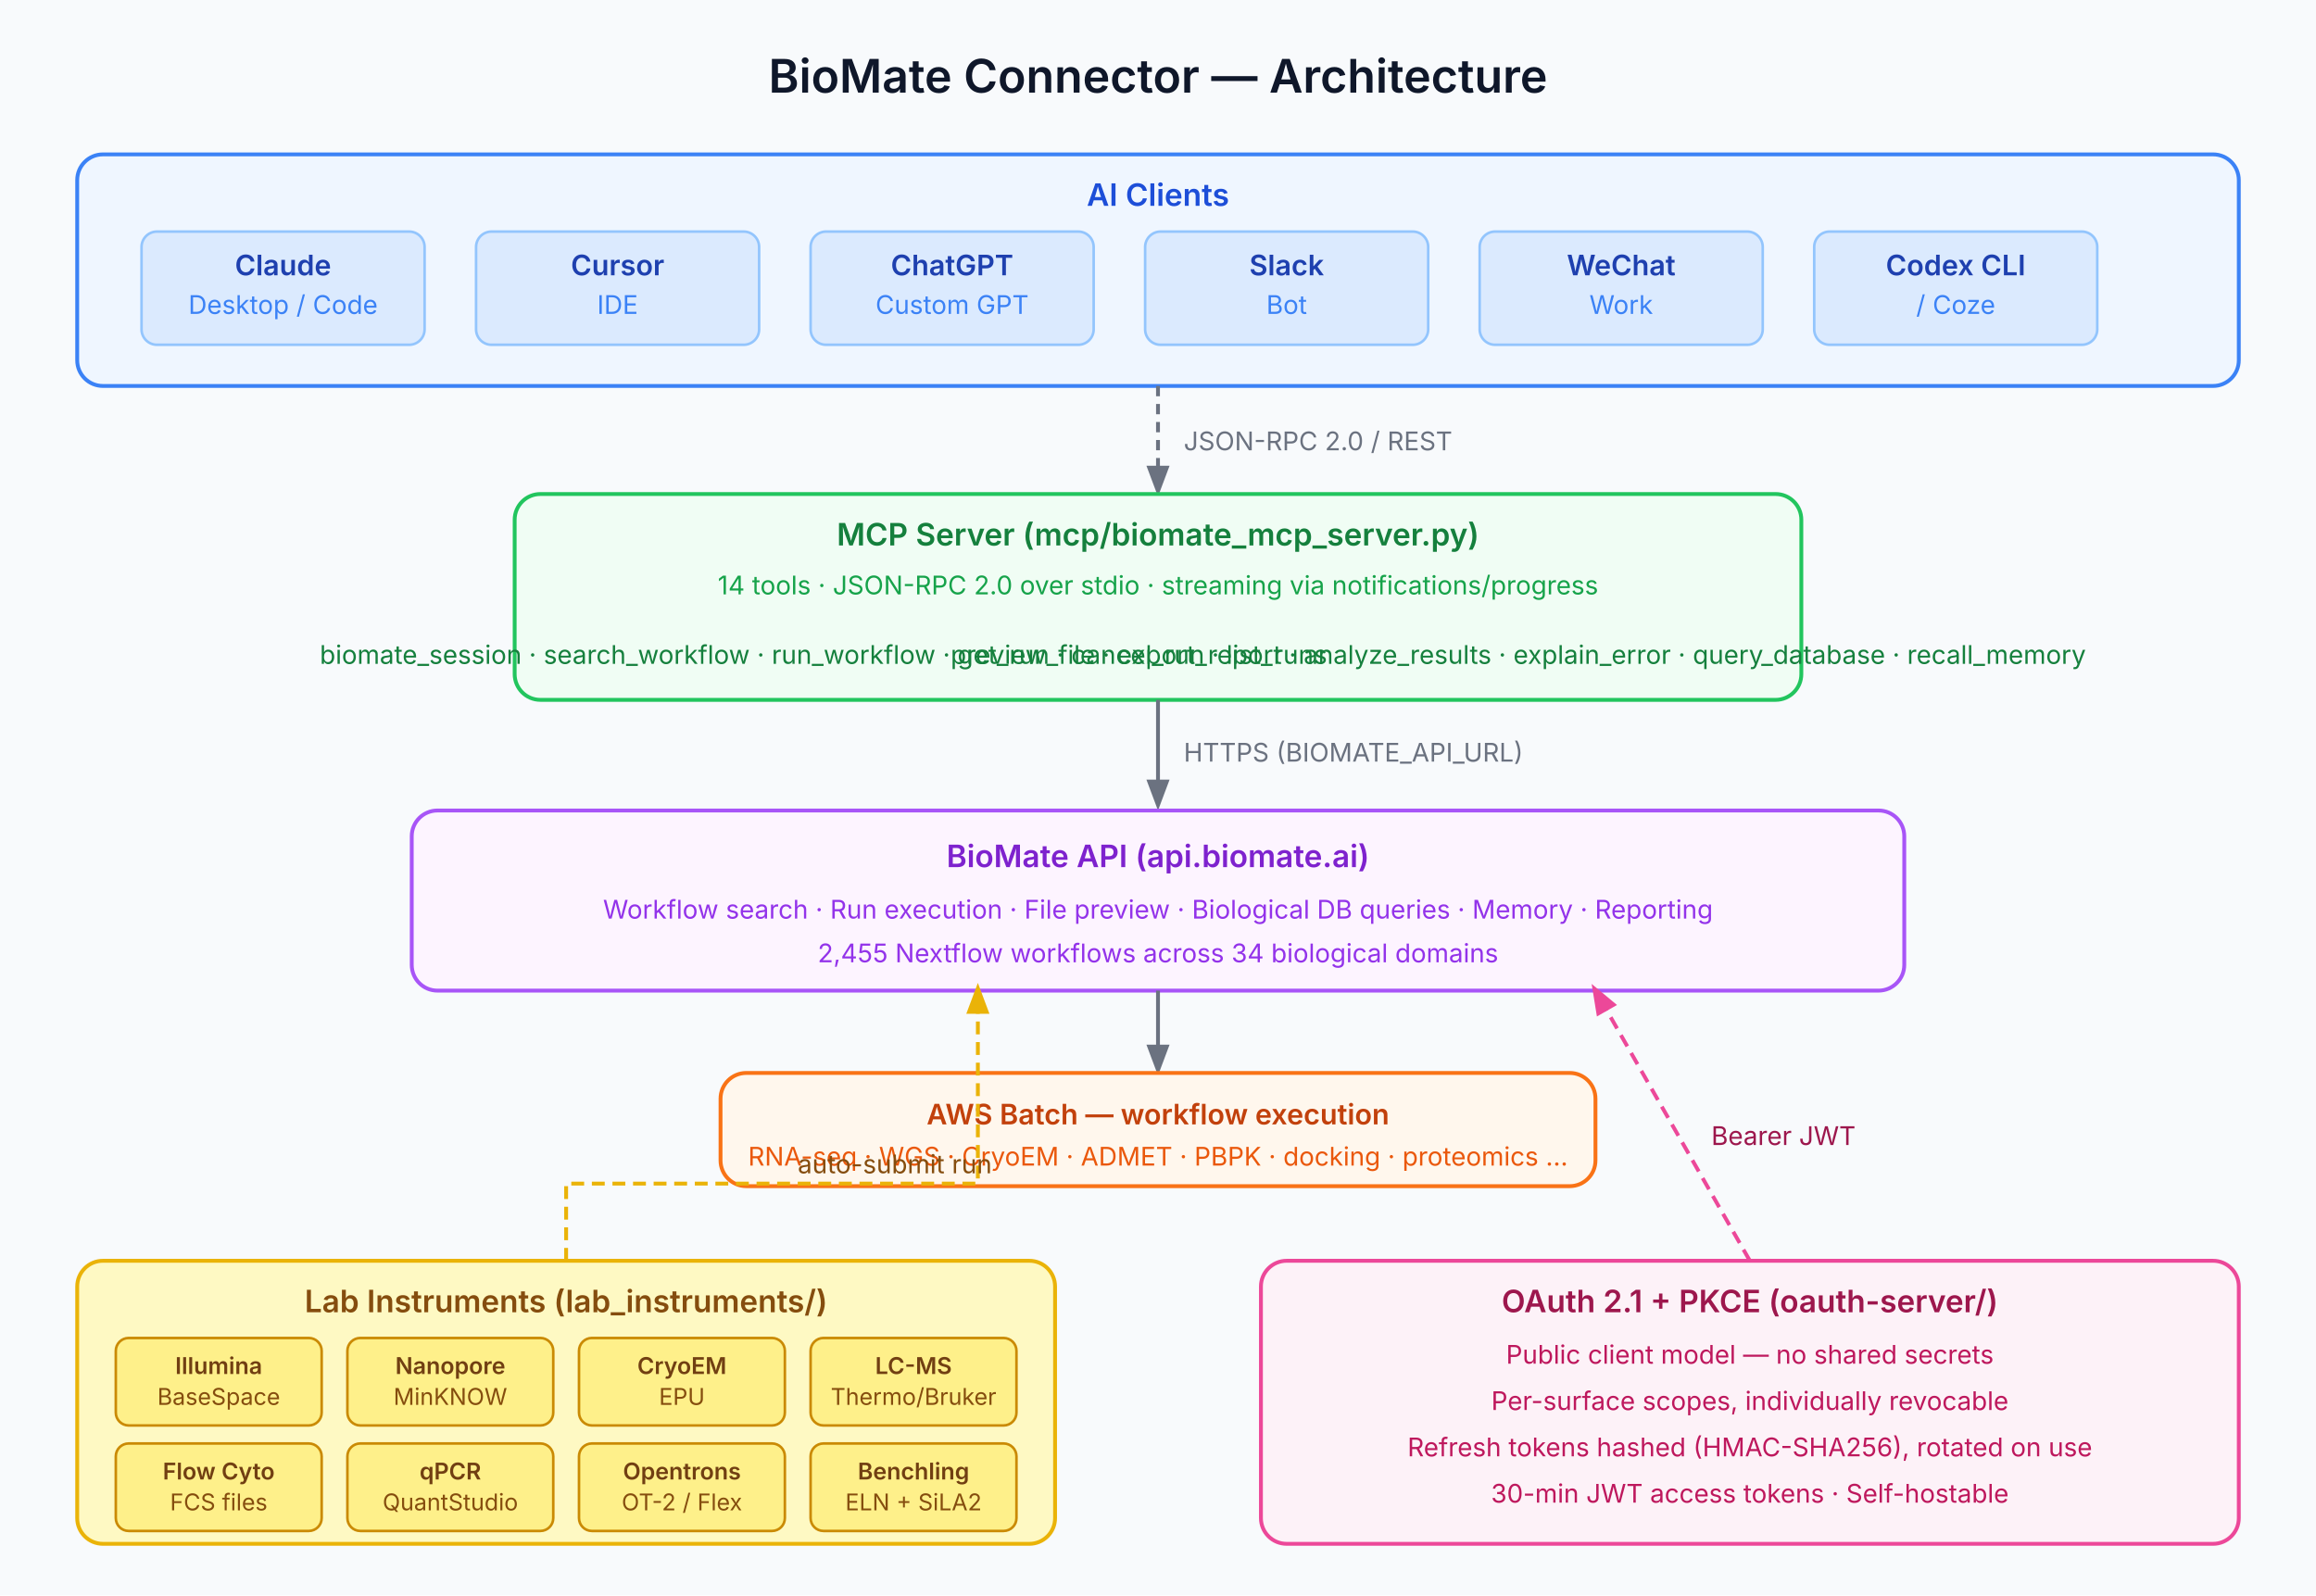
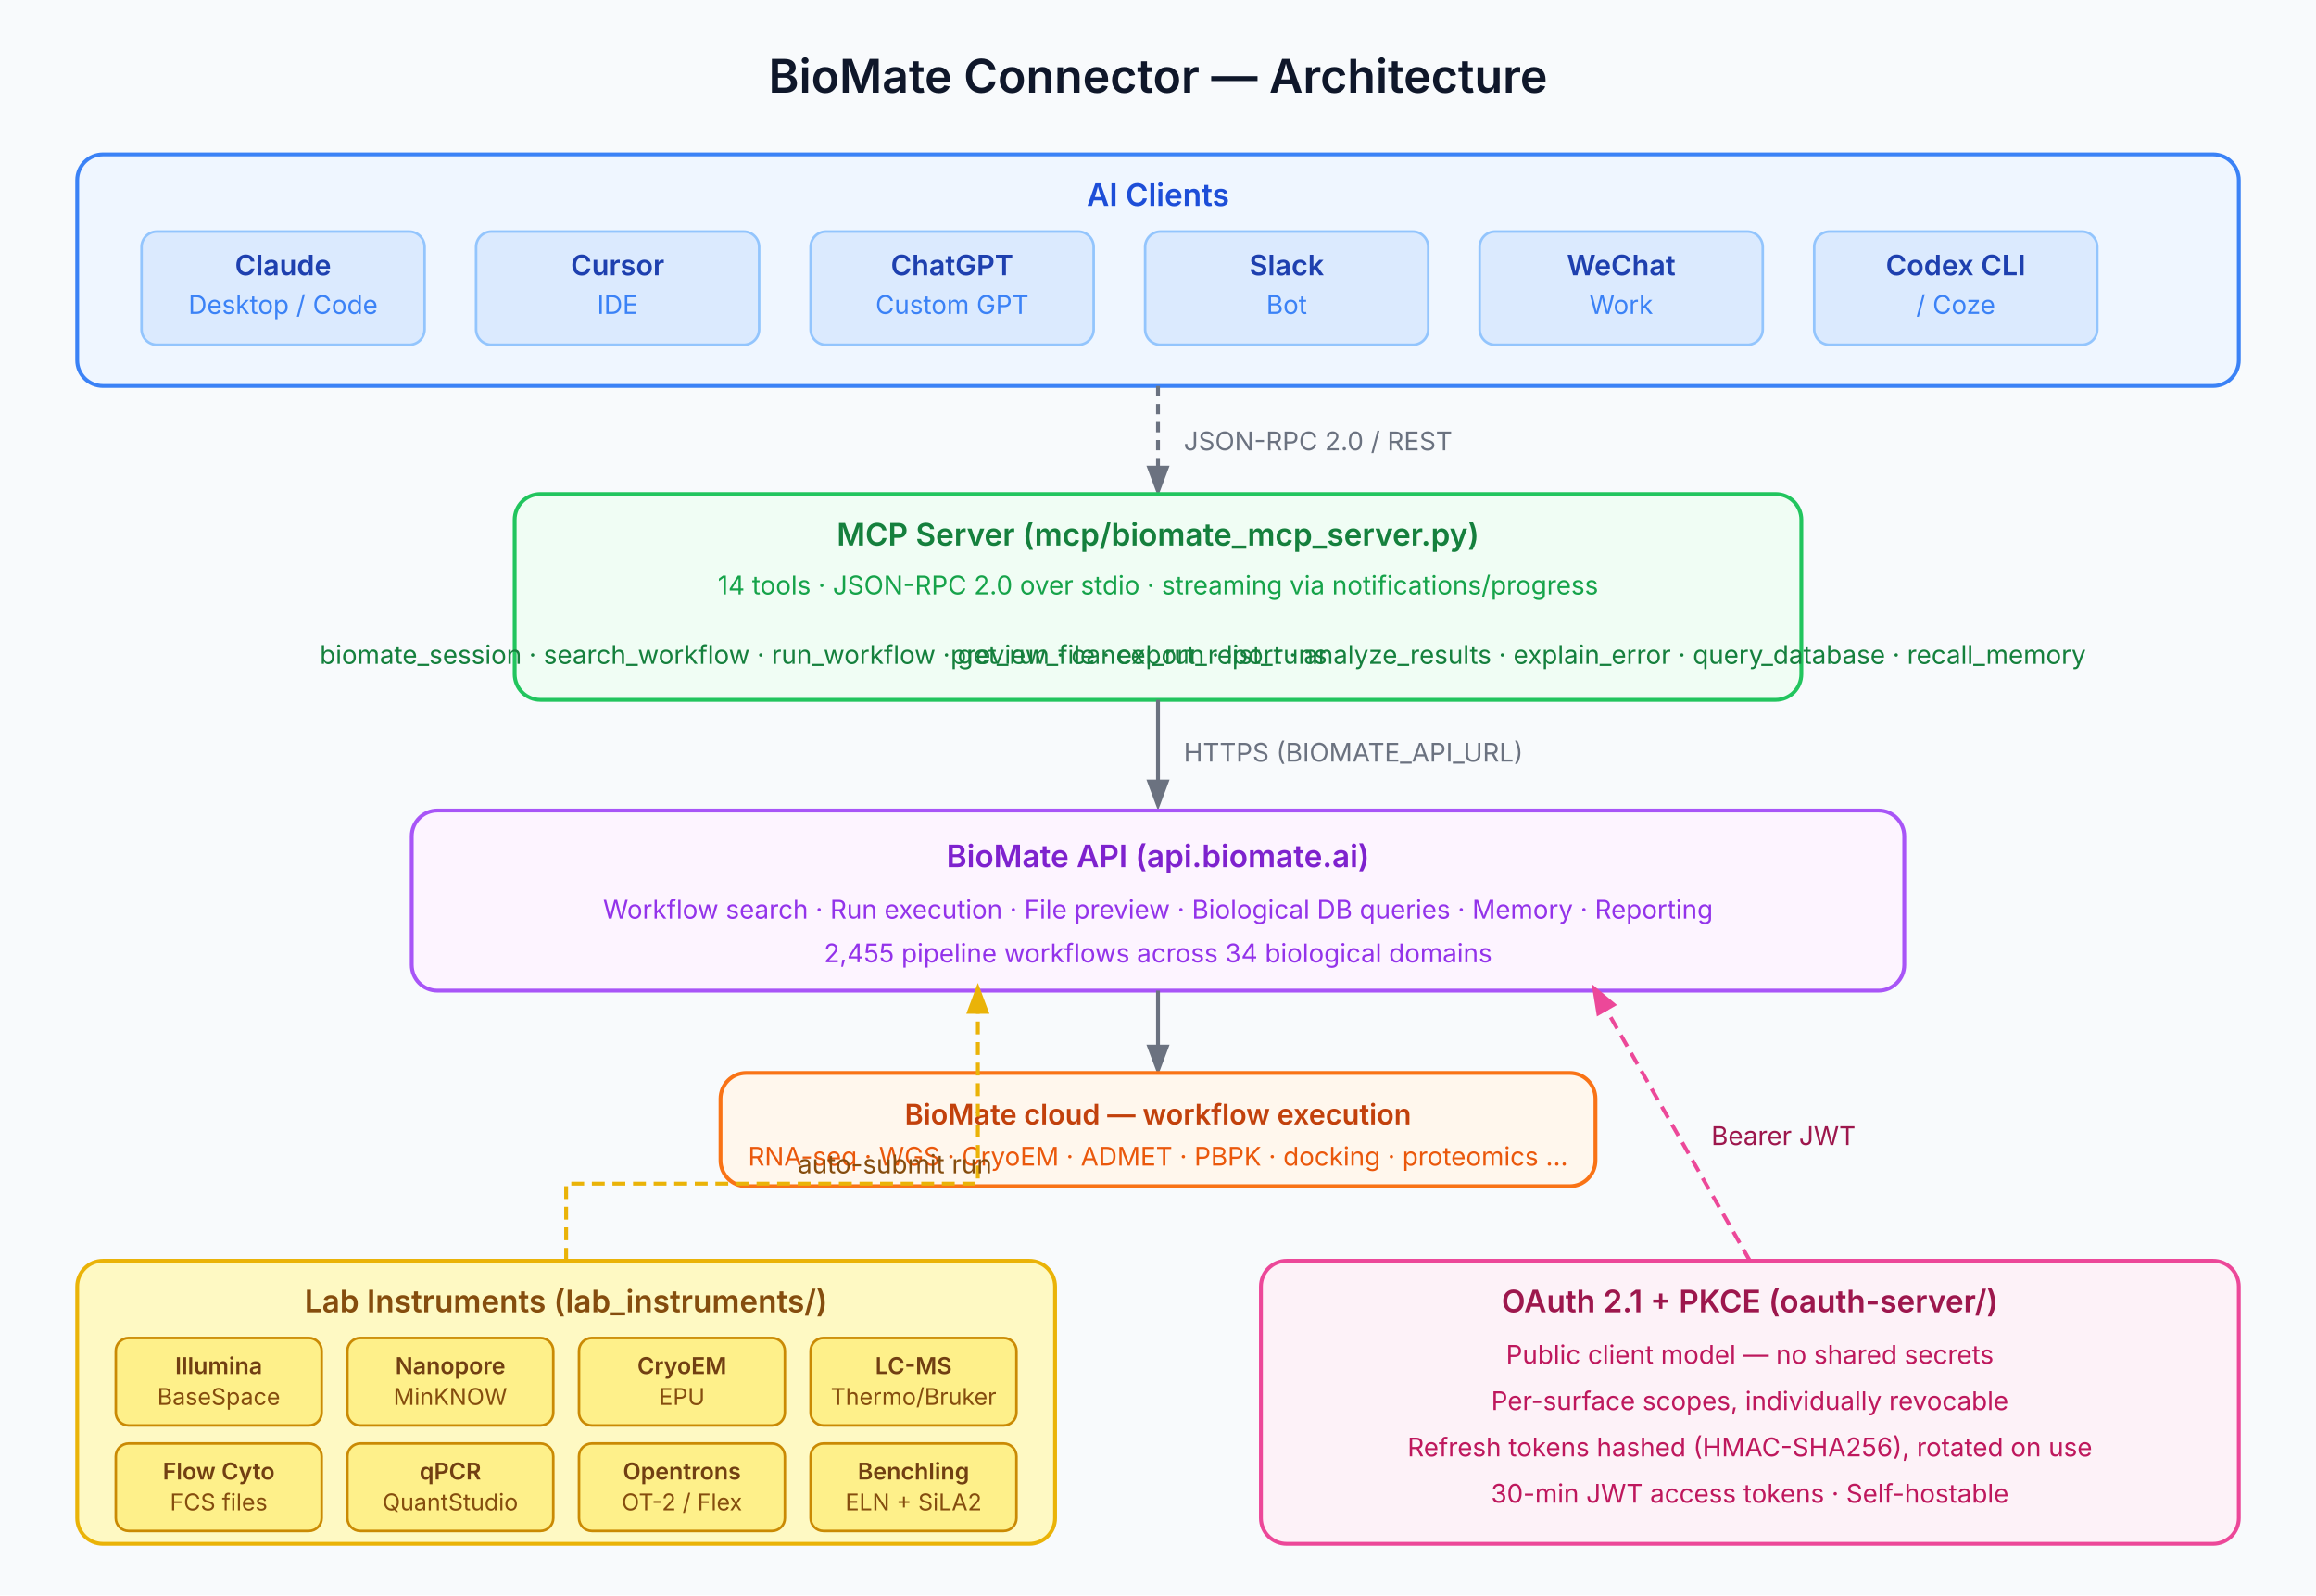
<svg xmlns="http://www.w3.org/2000/svg" viewBox="0 0 900 620" font-family="system-ui,-apple-system,sans-serif">
  <rect width="900" height="620" fill="#f8fafc" />
  <text x="450" y="36" text-anchor="middle" font-size="18" font-weight="600" fill="#0f172a">BioMate Connector — Architecture</text>
  <rect x="30" y="60" width="840" height="90" rx="10" fill="#eff6ff" stroke="#3b82f6" stroke-width="1.5" />
  <text x="450" y="80" text-anchor="middle" font-size="12" font-weight="600" fill="#1d4ed8">AI Clients</text>
  <rect x="55" y="90" width="110" height="44" rx="6" fill="#dbeafe" stroke="#93c5fd" stroke-width="1" />
  <text x="110" y="107" text-anchor="middle" font-size="11" font-weight="600" fill="#1e40af">Claude</text>
  <text x="110" y="122" text-anchor="middle" font-size="10" fill="#3b82f6">Desktop / Code</text>
  <rect x="185" y="90" width="110" height="44" rx="6" fill="#dbeafe" stroke="#93c5fd" stroke-width="1" />
  <text x="240" y="107" text-anchor="middle" font-size="11" font-weight="600" fill="#1e40af">Cursor</text>
  <text x="240" y="122" text-anchor="middle" font-size="10" fill="#3b82f6">IDE</text>
  <rect x="315" y="90" width="110" height="44" rx="6" fill="#dbeafe" stroke="#93c5fd" stroke-width="1" />
  <text x="370" y="107" text-anchor="middle" font-size="11" font-weight="600" fill="#1e40af">ChatGPT</text>
  <text x="370" y="122" text-anchor="middle" font-size="10" fill="#3b82f6">Custom GPT</text>
  <rect x="445" y="90" width="110" height="44" rx="6" fill="#dbeafe" stroke="#93c5fd" stroke-width="1" />
  <text x="500" y="107" text-anchor="middle" font-size="11" font-weight="600" fill="#1e40af">Slack</text>
  <text x="500" y="122" text-anchor="middle" font-size="10" fill="#3b82f6">Bot</text>
  <rect x="575" y="90" width="110" height="44" rx="6" fill="#dbeafe" stroke="#93c5fd" stroke-width="1" />
  <text x="630" y="107" text-anchor="middle" font-size="11" font-weight="600" fill="#1e40af">WeChat</text>
  <text x="630" y="122" text-anchor="middle" font-size="10" fill="#3b82f6">Work</text>
  <rect x="705" y="90" width="110" height="44" rx="6" fill="#dbeafe" stroke="#93c5fd" stroke-width="1" />
  <text x="760" y="107" text-anchor="middle" font-size="11" font-weight="600" fill="#1e40af">Codex CLI</text>
  <text x="760" y="122" text-anchor="middle" font-size="10" fill="#3b82f6">/ Coze</text>
  <line x1="450" y1="150" x2="450" y2="190" stroke="#6b7280" stroke-width="1.5" stroke-dasharray="4,3" marker-end="url(#arr)" />
  <text x="460" y="175" font-size="10" fill="#6b7280">JSON-RPC 2.0 / REST</text>
  <rect x="200" y="192" width="500" height="80" rx="10" fill="#f0fdf4" stroke="#22c55e" stroke-width="1.5" />
  <text x="450" y="212" text-anchor="middle" font-size="12" font-weight="600" fill="#15803d">MCP Server  (mcp/biomate_mcp_server.py)</text>
  <text x="450" y="231" text-anchor="middle" font-size="10" fill="#16a34a">14 tools  ·  JSON-RPC 2.0 over stdio  ·  streaming via notifications/progress</text>
  <text x="320" y="258" text-anchor="middle" font-size="10" fill="#15803d">biomate_session · search_workflow · run_workflow · get_run · cancel_run · list_runs</text>
  <text x="590" y="258" text-anchor="middle" font-size="10" fill="#15803d">preview_file · export_report · analyze_results · explain_error · query_database · recall_memory</text>
  <line x1="450" y1="272" x2="450" y2="312" stroke="#6b7280" stroke-width="1.5" marker-end="url(#arr)" />
  <text x="460" y="296" font-size="10" fill="#6b7280">HTTPS  (BIOMATE_API_URL)</text>
  <rect x="160" y="315" width="580" height="70" rx="10" fill="#fdf4ff" stroke="#a855f7" stroke-width="1.5" />
  <text x="450" y="337" text-anchor="middle" font-size="12" font-weight="600" fill="#7e22ce">BioMate API  (api.biomate.ai)</text>
  <text x="450" y="357" text-anchor="middle" font-size="10" fill="#9333ea">Workflow search · Run execution · File preview · Biological DB queries · Memory · Reporting</text>
-   <text x="450" y="374" text-anchor="middle" font-size="10" fill="#9333ea">2,455 Nextflow workflows across 34 biological domains</text>
+   <text x="450" y="374" text-anchor="middle" font-size="10" fill="#9333ea">2,455 pipeline workflows across 34 biological domains</text>
  <line x1="450" y1="385" x2="450" y2="415" stroke="#6b7280" stroke-width="1.5" marker-end="url(#arr)" />
  <rect x="280" y="417" width="340" height="44" rx="10" fill="#fff7ed" stroke="#f97316" stroke-width="1.5" />
-   <text x="450" y="437" text-anchor="middle" font-size="11" font-weight="600" fill="#c2410c">AWS Batch  —  workflow execution</text>
+   <text x="450" y="437" text-anchor="middle" font-size="11" font-weight="600" fill="#c2410c">BioMate cloud  —  workflow execution</text>
  <text x="450" y="453" text-anchor="middle" font-size="10" fill="#ea580c">RNA-seq · WGS · CryoEM · ADMET · PBPK · docking · proteomics …</text>
  <rect x="30" y="490" width="380" height="110" rx="10" fill="#fef9c3" stroke="#eab308" stroke-width="1.5" />
  <text x="220" y="510" text-anchor="middle" font-size="12" font-weight="600" fill="#854d0e">Lab Instruments  (lab_instruments/)</text>
  <rect x="45" y="520" width="80" height="34" rx="5" fill="#fef08a" stroke="#ca8a04" stroke-width="1" />
  <text x="85" y="534" text-anchor="middle" font-size="9" font-weight="600" fill="#713f12">Illumina</text>
  <text x="85" y="546" text-anchor="middle" font-size="9" fill="#854d0e">BaseSpace</text>
  <rect x="135" y="520" width="80" height="34" rx="5" fill="#fef08a" stroke="#ca8a04" stroke-width="1" />
  <text x="175" y="534" text-anchor="middle" font-size="9" font-weight="600" fill="#713f12">Nanopore</text>
  <text x="175" y="546" text-anchor="middle" font-size="9" fill="#854d0e">MinKNOW</text>
  <rect x="225" y="520" width="80" height="34" rx="5" fill="#fef08a" stroke="#ca8a04" stroke-width="1" />
  <text x="265" y="534" text-anchor="middle" font-size="9" font-weight="600" fill="#713f12">CryoEM</text>
  <text x="265" y="546" text-anchor="middle" font-size="9" fill="#854d0e">EPU</text>
  <rect x="315" y="520" width="80" height="34" rx="5" fill="#fef08a" stroke="#ca8a04" stroke-width="1" />
  <text x="355" y="534" text-anchor="middle" font-size="9" font-weight="600" fill="#713f12">LC-MS</text>
  <text x="355" y="546" text-anchor="middle" font-size="9" fill="#854d0e">Thermo/Bruker</text>
  <rect x="45" y="561" width="80" height="34" rx="5" fill="#fef08a" stroke="#ca8a04" stroke-width="1" />
  <text x="85" y="575" text-anchor="middle" font-size="9" font-weight="600" fill="#713f12">Flow Cyto</text>
  <text x="85" y="587" text-anchor="middle" font-size="9" fill="#854d0e">FCS files</text>
  <rect x="135" y="561" width="80" height="34" rx="5" fill="#fef08a" stroke="#ca8a04" stroke-width="1" />
  <text x="175" y="575" text-anchor="middle" font-size="9" font-weight="600" fill="#713f12">qPCR</text>
  <text x="175" y="587" text-anchor="middle" font-size="9" fill="#854d0e">QuantStudio</text>
  <rect x="225" y="561" width="80" height="34" rx="5" fill="#fef08a" stroke="#ca8a04" stroke-width="1" />
  <text x="265" y="575" text-anchor="middle" font-size="9" font-weight="600" fill="#713f12">Opentrons</text>
  <text x="265" y="587" text-anchor="middle" font-size="9" fill="#854d0e">OT-2 / Flex</text>
  <rect x="315" y="561" width="80" height="34" rx="5" fill="#fef08a" stroke="#ca8a04" stroke-width="1" />
  <text x="355" y="575" text-anchor="middle" font-size="9" font-weight="600" fill="#713f12">Benchling</text>
  <text x="355" y="587" text-anchor="middle" font-size="9" fill="#854d0e">ELN + SiLA2</text>
  <path d="M 220 490 L 220 460 L 380 460 L 380 385" stroke="#eab308" stroke-width="1.5" fill="none" stroke-dasharray="5,3" marker-end="url(#arr2)" />
  <text x="310" y="456" font-size="10" fill="#854d0e">auto-submit run</text>
  <rect x="490" y="490" width="380" height="110" rx="10" fill="#fdf2f8" stroke="#ec4899" stroke-width="1.5" />
  <text x="680" y="510" text-anchor="middle" font-size="12" font-weight="600" fill="#9d174d">OAuth 2.1 + PKCE  (oauth-server/)</text>
  <text x="680" y="530" text-anchor="middle" font-size="10" fill="#be185d">Public client model — no shared secrets</text>
  <text x="680" y="548" text-anchor="middle" font-size="10" fill="#be185d">Per-surface scopes, individually revocable</text>
  <text x="680" y="566" text-anchor="middle" font-size="10" fill="#be185d">Refresh tokens hashed (HMAC-SHA256), rotated on use</text>
  <text x="680" y="584" text-anchor="middle" font-size="10" fill="#be185d">30-min JWT access tokens · Self-hostable</text>
  <line x1="680" y1="490" x2="620" y2="385" stroke="#ec4899" stroke-width="1.5" stroke-dasharray="5,3" marker-end="url(#arr3)" />
  <text x="665" y="445" font-size="10" fill="#9d174d">Bearer JWT</text>
  <defs>
    <marker id="arr" markerWidth="8" markerHeight="8" refX="6" refY="3" orient="auto">
      <path d="M0,0 L0,6 L8,3 z" fill="#6b7280" />
    </marker>
    <marker id="arr2" markerWidth="8" markerHeight="8" refX="6" refY="3" orient="auto">
      <path d="M0,0 L0,6 L8,3 z" fill="#eab308" />
    </marker>
    <marker id="arr3" markerWidth="8" markerHeight="8" refX="6" refY="3" orient="auto">
      <path d="M0,0 L0,6 L8,3 z" fill="#ec4899" />
    </marker>
  </defs>
</svg>
